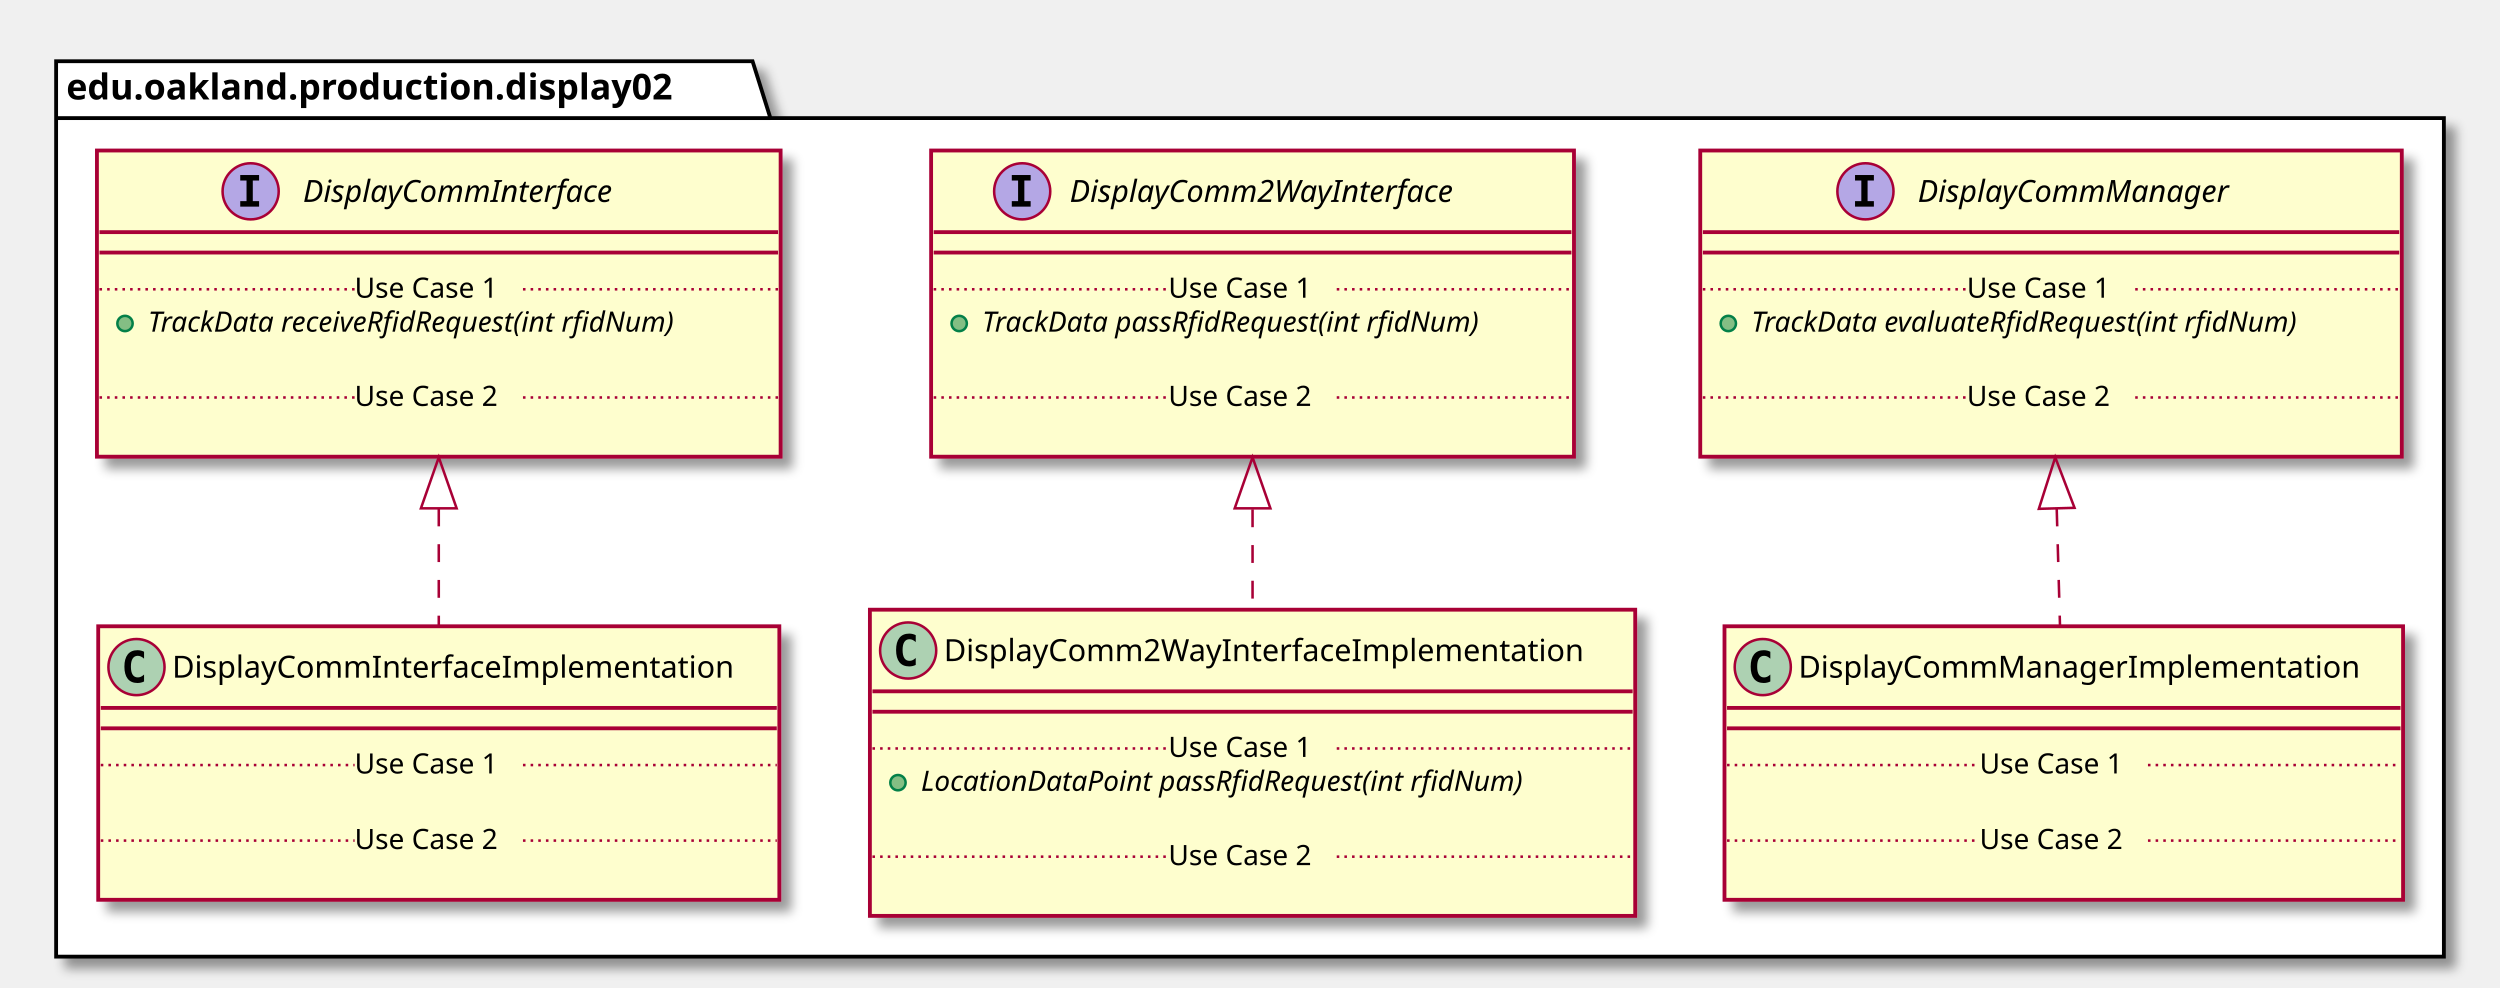
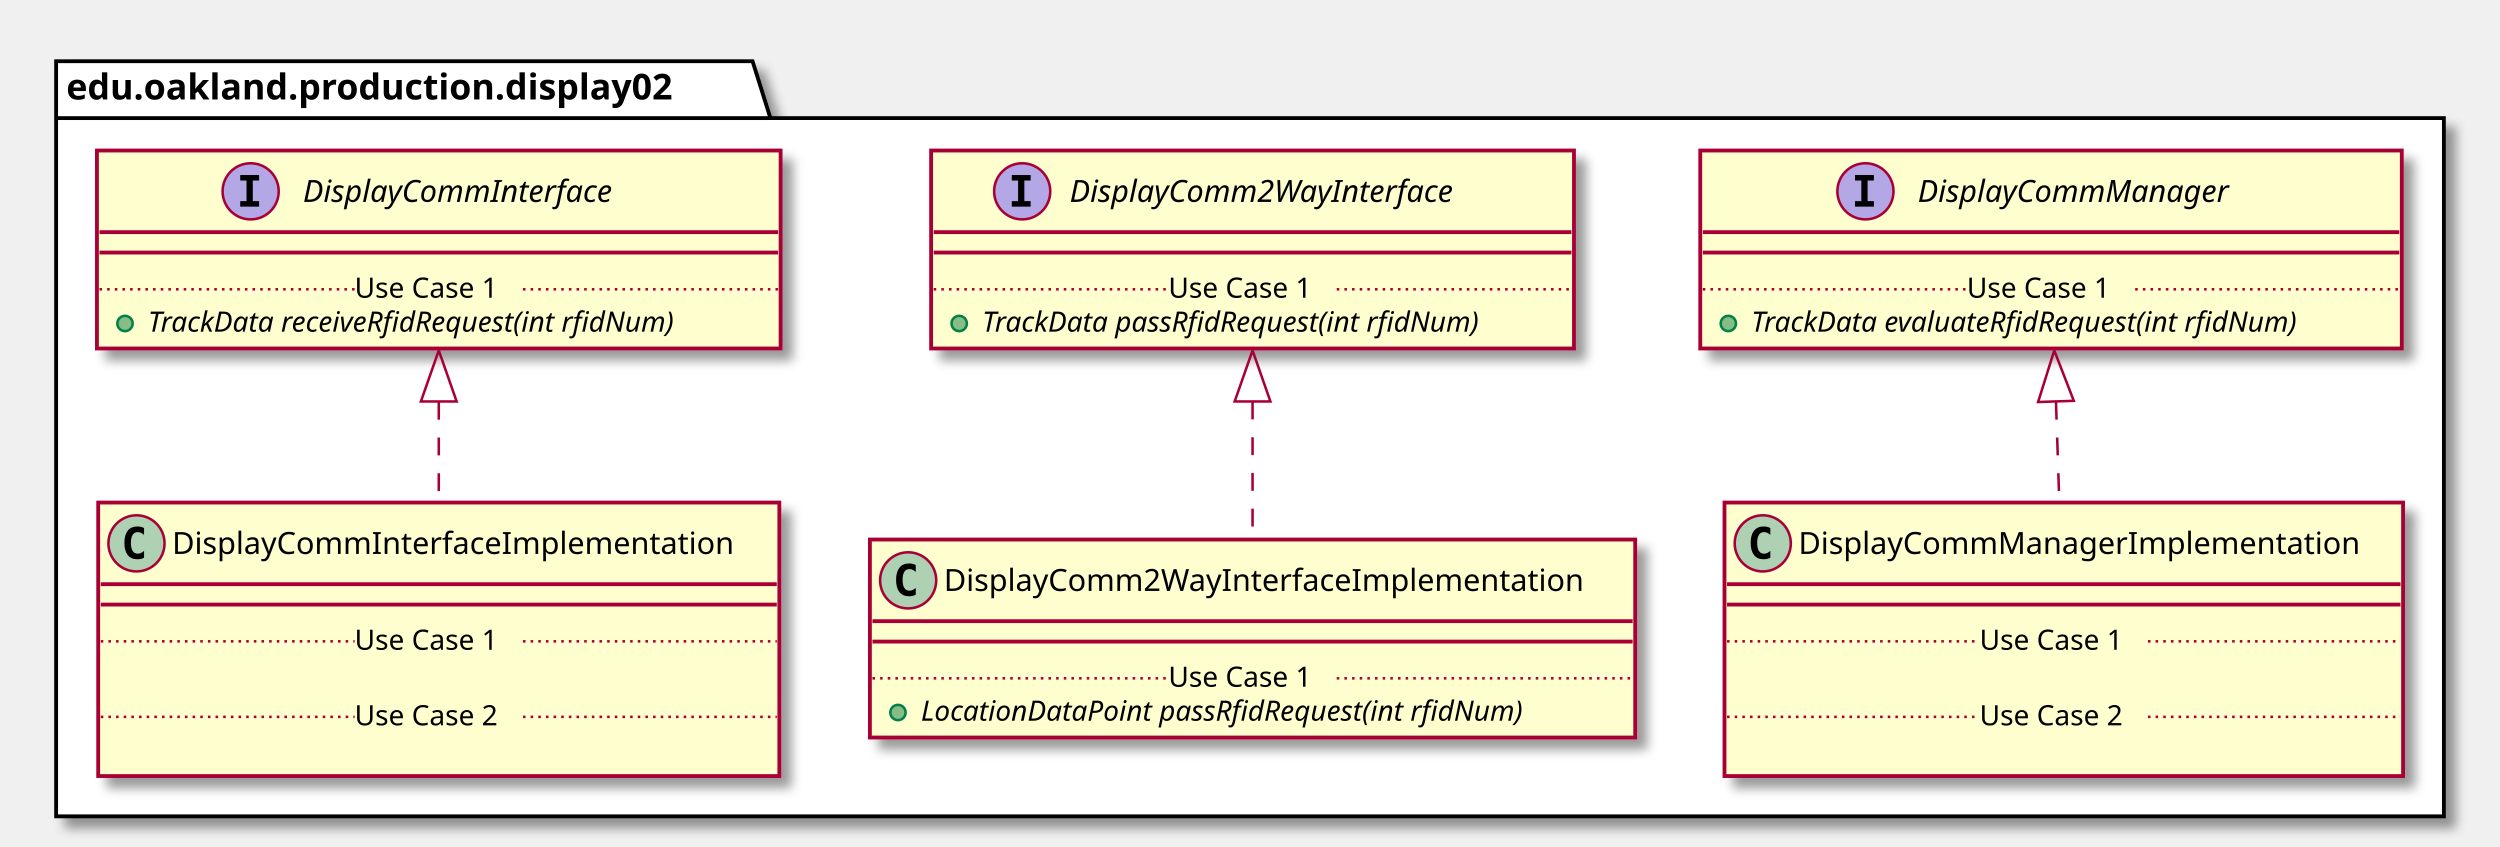
- <svg xmlns="http://www.w3.org/2000/svg" contentScriptType="application/ecmascript" contentStyleType="text/css" height="387px" preserveAspectRatio="none" style="width:980px;height:387px;" version="1.1" viewBox="0 0 980 387" width="980px" zoomAndPan="magnify">
+ <svg xmlns="http://www.w3.org/2000/svg" contentScriptType="application/ecmascript" contentStyleType="text/css" height="332px" preserveAspectRatio="none" style="width:980px;height:332px;" version="1.1" viewBox="0 0 980 332" width="980px" zoomAndPan="magnify">
  <defs>
-     <filter height="300%" id="f1s7uso3cqv34v" width="300%" x="-1" y="-1">
+     <filter height="300%" id="fynxu1ypzvfrz" width="300%" x="-1" y="-1">
      <feGaussianBlur result="blurOut" stdDeviation="2.0" />
      <feColorMatrix in="blurOut" result="blurOut2" type="matrix" values="0 0 0 0 0 0 0 0 0 0 0 0 0 0 0 0 0 0 .4 0" />
      <feOffset dx="4.0" dy="4.0" in="blurOut2" result="blurOut3" />
      <feBlend in="SourceGraphic" in2="blurOut3" mode="normal" />
    </filter>
  </defs>
  <g>
-     <polygon fill="#FFFFFF" filter="url(#f1s7uso3cqv34v)" points="22,24,295,24,302,46.297,958,46.297,958,375,22,375,22,24" style="stroke: #000000; stroke-width: 1.5;" />
+     <polygon fill="#FFFFFF" filter="url(#fynxu1ypzvfrz)" points="22,24,295,24,302,46.297,958,46.297,958,320,22,320,22,24" style="stroke: #000000; stroke-width: 1.5;" />
    <line style="stroke: #000000; stroke-width: 1.5;" x1="22" x2="302" y1="46.297" y2="46.297" />
    <text fill="#000000" font-family="sans-serif" font-size="14" font-weight="bold" lengthAdjust="spacingAndGlyphs" textLength="267" x="26" y="38.995">edu.oakland.production.display02</text>
-     <rect fill="#FEFECE" filter="url(#f1s7uso3cqv34v)" height="120.023" id="DisplayCommInterface" style="stroke: #A80036; stroke-width: 1.5;" width="268" x="38" y="59" />
+     <rect fill="#FEFECE" filter="url(#fynxu1ypzvfrz)" height="77.609" id="DisplayCommInterface" style="stroke: #A80036; stroke-width: 1.5;" width="268" x="38" y="59" />
    <ellipse cx="98.25" cy="75" fill="#B4A7E5" rx="11" ry="11" style="stroke: #A80036; stroke-width: 1.0;" />
    <path d="M94.172,70.766 L94.172,68.609 L101.562,68.609 L101.562,70.766 L99.094,70.766 L99.094,78.844 L101.562,78.844 L101.562,81 L94.172,81 L94.172,78.844 L96.641,78.844 L96.641,70.766 L94.172,70.766 Z " />
    <text fill="#000000" font-family="sans-serif" font-size="12" font-style="italic" lengthAdjust="spacingAndGlyphs" textLength="139" x="118.75" y="79.154">DisplayCommInterface</text>
    <line style="stroke: #A80036; stroke-width: 1.5;" x1="39" x2="305" y1="91" y2="91" />
    <line style="stroke: #A80036; stroke-width: 1.5;" x1="39" x2="305" y1="99" y2="99" />
    <ellipse cx="49" cy="126.805" fill="#84BE84" rx="3" ry="3" style="stroke: #038048; stroke-width: 1.0;" />
    <text fill="#000000" font-family="sans-serif" font-size="11" font-style="italic" lengthAdjust="spacingAndGlyphs" textLength="242" x="58" y="130.015">TrackData receiveRfidRequest(int rfidNum)</text>
-     <text fill="#000000" font-family="sans-serif" font-size="11" lengthAdjust="spacingAndGlyphs" textLength="0" x="62" y="142.82" />
    <line style="stroke: #A80036; stroke-width: 1.0; stroke-dasharray: 1.0,2.0;" x1="39" x2="139" y1="113.402" y2="113.402" />
    <text fill="#000000" font-family="sans-serif" font-size="11" lengthAdjust="spacingAndGlyphs" textLength="66" x="139" y="116.71">Use Case 1</text>
    <line style="stroke: #A80036; stroke-width: 1.0; stroke-dasharray: 1.0,2.0;" x1="205" x2="305" y1="113.402" y2="113.402" />
-     <text fill="#000000" font-family="sans-serif" font-size="11" lengthAdjust="spacingAndGlyphs" textLength="0" x="48" y="172.429" />
-     <line style="stroke: #A80036; stroke-width: 1.0; stroke-dasharray: 1.0,2.0;" x1="39" x2="139" y1="155.816" y2="155.816" />
-     <text fill="#000000" font-family="sans-serif" font-size="11" lengthAdjust="spacingAndGlyphs" textLength="66" x="139" y="159.125">Use Case 2</text>
-     <line style="stroke: #A80036; stroke-width: 1.0; stroke-dasharray: 1.0,2.0;" x1="205" x2="305" y1="155.816" y2="155.816" />
-     <rect fill="#FEFECE" filter="url(#f1s7uso3cqv34v)" height="120.023" id="DisplayComm2WayInterface" style="stroke: #A80036; stroke-width: 1.5;" width="252" x="365" y="59" />
+     <rect fill="#FEFECE" filter="url(#fynxu1ypzvfrz)" height="77.609" id="DisplayComm2WayInterface" style="stroke: #A80036; stroke-width: 1.5;" width="252" x="365" y="59" />
    <ellipse cx="400.7" cy="75" fill="#B4A7E5" rx="11" ry="11" style="stroke: #A80036; stroke-width: 1.0;" />
    <path d="M396.622,70.766 L396.622,68.609 L404.012,68.609 L404.012,70.766 L401.544,70.766 L401.544,78.844 L404.012,78.844 L404.012,81 L396.622,81 L396.622,78.844 L399.091,78.844 L399.091,70.766 L396.622,70.766 Z " />
    <text fill="#000000" font-family="sans-serif" font-size="12" font-style="italic" lengthAdjust="spacingAndGlyphs" textLength="174" x="419.3" y="79.154">DisplayComm2WayInterface</text>
    <line style="stroke: #A80036; stroke-width: 1.5;" x1="366" x2="616" y1="91" y2="91" />
    <line style="stroke: #A80036; stroke-width: 1.5;" x1="366" x2="616" y1="99" y2="99" />
    <ellipse cx="376" cy="126.805" fill="#84BE84" rx="3" ry="3" style="stroke: #038048; stroke-width: 1.0;" />
    <text fill="#000000" font-family="sans-serif" font-size="11" font-style="italic" lengthAdjust="spacingAndGlyphs" textLength="226" x="385" y="130.015">TrackData passRfidRequest(int rfidNum)</text>
-     <text fill="#000000" font-family="sans-serif" font-size="11" lengthAdjust="spacingAndGlyphs" textLength="0" x="389" y="142.82" />
    <line style="stroke: #A80036; stroke-width: 1.0; stroke-dasharray: 1.0,2.0;" x1="366" x2="458" y1="113.402" y2="113.402" />
    <text fill="#000000" font-family="sans-serif" font-size="11" lengthAdjust="spacingAndGlyphs" textLength="66" x="458" y="116.71">Use Case 1</text>
    <line style="stroke: #A80036; stroke-width: 1.0; stroke-dasharray: 1.0,2.0;" x1="524" x2="616" y1="113.402" y2="113.402" />
-     <text fill="#000000" font-family="sans-serif" font-size="11" lengthAdjust="spacingAndGlyphs" textLength="0" x="375" y="172.429" />
-     <line style="stroke: #A80036; stroke-width: 1.0; stroke-dasharray: 1.0,2.0;" x1="366" x2="458" y1="155.816" y2="155.816" />
-     <text fill="#000000" font-family="sans-serif" font-size="11" lengthAdjust="spacingAndGlyphs" textLength="66" x="458" y="159.125">Use Case 2</text>
-     <line style="stroke: #A80036; stroke-width: 1.0; stroke-dasharray: 1.0,2.0;" x1="524" x2="616" y1="155.816" y2="155.816" />
-     <rect fill="#FEFECE" filter="url(#f1s7uso3cqv34v)" height="120.023" id="DisplayCommManager" style="stroke: #A80036; stroke-width: 1.5;" width="275" x="666.5" y="59" />
+     <rect fill="#FEFECE" filter="url(#fynxu1ypzvfrz)" height="77.609" id="DisplayCommManager" style="stroke: #A80036; stroke-width: 1.5;" width="275" x="666.5" y="59" />
    <ellipse cx="731.25" cy="75" fill="#B4A7E5" rx="11" ry="11" style="stroke: #A80036; stroke-width: 1.0;" />
    <path d="M727.172,70.766 L727.172,68.609 L734.562,68.609 L734.562,70.766 L732.094,70.766 L732.094,78.844 L734.562,78.844 L734.562,81 L727.172,81 L727.172,78.844 L729.641,78.844 L729.641,70.766 L727.172,70.766 Z " />
    <text fill="#000000" font-family="sans-serif" font-size="12" font-style="italic" lengthAdjust="spacingAndGlyphs" textLength="137" x="751.75" y="79.154">DisplayCommManager</text>
    <line style="stroke: #A80036; stroke-width: 1.5;" x1="667.5" x2="940.5" y1="91" y2="91" />
    <line style="stroke: #A80036; stroke-width: 1.5;" x1="667.5" x2="940.5" y1="99" y2="99" />
    <ellipse cx="677.5" cy="126.805" fill="#84BE84" rx="3" ry="3" style="stroke: #038048; stroke-width: 1.0;" />
    <text fill="#000000" font-family="sans-serif" font-size="11" font-style="italic" lengthAdjust="spacingAndGlyphs" textLength="249" x="686.5" y="130.015">TrackData evaluateRfidRequest(int rfidNum)</text>
-     <text fill="#000000" font-family="sans-serif" font-size="11" lengthAdjust="spacingAndGlyphs" textLength="0" x="690.5" y="142.82" />
    <line style="stroke: #A80036; stroke-width: 1.0; stroke-dasharray: 1.0,2.0;" x1="667.5" x2="771" y1="113.402" y2="113.402" />
    <text fill="#000000" font-family="sans-serif" font-size="11" lengthAdjust="spacingAndGlyphs" textLength="66" x="771" y="116.71">Use Case 1</text>
    <line style="stroke: #A80036; stroke-width: 1.0; stroke-dasharray: 1.0,2.0;" x1="837" x2="940.5" y1="113.402" y2="113.402" />
-     <text fill="#000000" font-family="sans-serif" font-size="11" lengthAdjust="spacingAndGlyphs" textLength="0" x="676.5" y="172.429" />
-     <line style="stroke: #A80036; stroke-width: 1.0; stroke-dasharray: 1.0,2.0;" x1="667.5" x2="771" y1="155.816" y2="155.816" />
-     <text fill="#000000" font-family="sans-serif" font-size="11" lengthAdjust="spacingAndGlyphs" textLength="66" x="771" y="159.125">Use Case 2</text>
-     <line style="stroke: #A80036; stroke-width: 1.0; stroke-dasharray: 1.0,2.0;" x1="837" x2="940.5" y1="155.816" y2="155.816" />
-     <rect fill="#FEFECE" filter="url(#f1s7uso3cqv34v)" height="107.219" id="DisplayCommInterfaceImplementation" style="stroke: #A80036; stroke-width: 1.5;" width="267" x="38.5" y="245.5" />
-     <ellipse cx="53.5" cy="261.5" fill="#ADD1B2" rx="11" ry="11" style="stroke: #A80036; stroke-width: 1.0;" />
-     <path d="M56.469,267.141 Q55.891,267.438 55.25,267.578 Q54.609,267.734 53.906,267.734 Q51.406,267.734 50.078,266.094 Q48.766,264.438 48.766,261.312 Q48.766,258.188 50.078,256.531 Q51.406,254.875 53.906,254.875 Q54.609,254.875 55.25,255.031 Q55.906,255.188 56.469,255.484 L56.469,258.203 Q55.844,257.625 55.25,257.359 Q54.656,257.078 54.031,257.078 Q52.688,257.078 52,258.156 Q51.312,259.219 51.312,261.312 Q51.312,263.406 52,264.484 Q52.688,265.547 54.031,265.547 Q54.656,265.547 55.25,265.281 Q55.844,265 56.469,264.422 L56.469,267.141 Z " />
-     <text fill="#000000" font-family="sans-serif" font-size="12" lengthAdjust="spacingAndGlyphs" textLength="235" x="67.5" y="265.654">DisplayCommInterfaceImplementation</text>
-     <line style="stroke: #A80036; stroke-width: 1.5;" x1="39.5" x2="304.5" y1="277.5" y2="277.5" />
-     <line style="stroke: #A80036; stroke-width: 1.5;" x1="39.5" x2="304.5" y1="285.5" y2="285.5" />
-     <text fill="#000000" font-family="sans-serif" font-size="11" lengthAdjust="spacingAndGlyphs" textLength="0" x="48.5" y="316.515" />
-     <line style="stroke: #A80036; stroke-width: 1.0; stroke-dasharray: 1.0,2.0;" x1="39.5" x2="139" y1="299.902" y2="299.902" />
-     <text fill="#000000" font-family="sans-serif" font-size="11" lengthAdjust="spacingAndGlyphs" textLength="66" x="139" y="303.21">Use Case 1</text>
-     <line style="stroke: #A80036; stroke-width: 1.0; stroke-dasharray: 1.0,2.0;" x1="205" x2="304.5" y1="299.902" y2="299.902" />
-     <text fill="#000000" font-family="sans-serif" font-size="11" lengthAdjust="spacingAndGlyphs" textLength="0" x="48.5" y="346.125" />
-     <line style="stroke: #A80036; stroke-width: 1.0; stroke-dasharray: 1.0,2.0;" x1="39.5" x2="139" y1="329.512" y2="329.512" />
-     <text fill="#000000" font-family="sans-serif" font-size="11" lengthAdjust="spacingAndGlyphs" textLength="66" x="139" y="332.82">Use Case 2</text>
-     <line style="stroke: #A80036; stroke-width: 1.0; stroke-dasharray: 1.0,2.0;" x1="205" x2="304.5" y1="329.512" y2="329.512" />
-     <rect fill="#FEFECE" filter="url(#f1s7uso3cqv34v)" height="120.023" id="DisplayComm2WayInterfaceImplementation" style="stroke: #A80036; stroke-width: 1.5;" width="300" x="341" y="239" />
-     <ellipse cx="356" cy="255" fill="#ADD1B2" rx="11" ry="11" style="stroke: #A80036; stroke-width: 1.0;" />
-     <path d="M358.969,260.641 Q358.391,260.938 357.75,261.078 Q357.109,261.234 356.406,261.234 Q353.906,261.234 352.578,259.594 Q351.266,257.938 351.266,254.812 Q351.266,251.688 352.578,250.031 Q353.906,248.375 356.406,248.375 Q357.109,248.375 357.75,248.531 Q358.406,248.688 358.969,248.984 L358.969,251.703 Q358.344,251.125 357.75,250.859 Q357.156,250.578 356.531,250.578 Q355.188,250.578 354.5,251.656 Q353.812,252.719 353.812,254.812 Q353.812,256.906 354.5,257.984 Q355.188,259.047 356.531,259.047 Q357.156,259.047 357.75,258.781 Q358.344,258.5 358.969,257.922 L358.969,260.641 Z " />
-     <text fill="#000000" font-family="sans-serif" font-size="12" lengthAdjust="spacingAndGlyphs" textLength="268" x="370" y="259.154">DisplayComm2WayInterfaceImplementation</text>
-     <line style="stroke: #A80036; stroke-width: 1.5;" x1="342" x2="640" y1="271" y2="271" />
-     <line style="stroke: #A80036; stroke-width: 1.5;" x1="342" x2="640" y1="279" y2="279" />
-     <ellipse cx="352" cy="306.805" fill="#84BE84" rx="3" ry="3" style="stroke: #038048; stroke-width: 1.0;" />
-     <text fill="#000000" font-family="sans-serif" font-size="11" font-style="italic" lengthAdjust="spacingAndGlyphs" textLength="270" x="361" y="310.015">LocationDataPoint passRfidRequest(int rfidNum)</text>
-     <text fill="#000000" font-family="sans-serif" font-size="11" lengthAdjust="spacingAndGlyphs" textLength="0" x="365" y="322.82" />
-     <line style="stroke: #A80036; stroke-width: 1.0; stroke-dasharray: 1.0,2.0;" x1="342" x2="458" y1="293.402" y2="293.402" />
-     <text fill="#000000" font-family="sans-serif" font-size="11" lengthAdjust="spacingAndGlyphs" textLength="66" x="458" y="296.71">Use Case 1</text>
-     <line style="stroke: #A80036; stroke-width: 1.0; stroke-dasharray: 1.0,2.0;" x1="524" x2="640" y1="293.402" y2="293.402" />
-     <text fill="#000000" font-family="sans-serif" font-size="11" lengthAdjust="spacingAndGlyphs" textLength="0" x="351" y="352.429" />
-     <line style="stroke: #A80036; stroke-width: 1.0; stroke-dasharray: 1.0,2.0;" x1="342" x2="458" y1="335.816" y2="335.816" />
-     <text fill="#000000" font-family="sans-serif" font-size="11" lengthAdjust="spacingAndGlyphs" textLength="66" x="458" y="339.125">Use Case 2</text>
-     <line style="stroke: #A80036; stroke-width: 1.0; stroke-dasharray: 1.0,2.0;" x1="524" x2="640" y1="335.816" y2="335.816" />
-     <rect fill="#FEFECE" filter="url(#f1s7uso3cqv34v)" height="107.219" id="DisplayCommManagerImplementation" style="stroke: #A80036; stroke-width: 1.5;" width="266" x="676" y="245.5" />
-     <ellipse cx="691" cy="261.5" fill="#ADD1B2" rx="11" ry="11" style="stroke: #A80036; stroke-width: 1.0;" />
-     <path d="M693.969,267.141 Q693.391,267.438 692.75,267.578 Q692.109,267.734 691.406,267.734 Q688.906,267.734 687.578,266.094 Q686.266,264.438 686.266,261.312 Q686.266,258.188 687.578,256.531 Q688.906,254.875 691.406,254.875 Q692.109,254.875 692.75,255.031 Q693.406,255.188 693.969,255.484 L693.969,258.203 Q693.344,257.625 692.75,257.359 Q692.156,257.078 691.531,257.078 Q690.188,257.078 689.5,258.156 Q688.812,259.219 688.812,261.312 Q688.812,263.406 689.5,264.484 Q690.188,265.547 691.531,265.547 Q692.156,265.547 692.75,265.281 Q693.344,265 693.969,264.422 L693.969,267.141 Z " />
-     <text fill="#000000" font-family="sans-serif" font-size="12" lengthAdjust="spacingAndGlyphs" textLength="234" x="705" y="265.654">DisplayCommManagerImplementation</text>
-     <line style="stroke: #A80036; stroke-width: 1.5;" x1="677" x2="941" y1="277.5" y2="277.5" />
-     <line style="stroke: #A80036; stroke-width: 1.5;" x1="677" x2="941" y1="285.5" y2="285.5" />
-     <text fill="#000000" font-family="sans-serif" font-size="11" lengthAdjust="spacingAndGlyphs" textLength="0" x="686" y="316.515" />
-     <line style="stroke: #A80036; stroke-width: 1.0; stroke-dasharray: 1.0,2.0;" x1="677" x2="776" y1="299.902" y2="299.902" />
-     <text fill="#000000" font-family="sans-serif" font-size="11" lengthAdjust="spacingAndGlyphs" textLength="66" x="776" y="303.21">Use Case 1</text>
-     <line style="stroke: #A80036; stroke-width: 1.0; stroke-dasharray: 1.0,2.0;" x1="842" x2="941" y1="299.902" y2="299.902" />
-     <text fill="#000000" font-family="sans-serif" font-size="11" lengthAdjust="spacingAndGlyphs" textLength="0" x="686" y="346.125" />
-     <line style="stroke: #A80036; stroke-width: 1.0; stroke-dasharray: 1.0,2.0;" x1="677" x2="776" y1="329.512" y2="329.512" />
-     <text fill="#000000" font-family="sans-serif" font-size="11" lengthAdjust="spacingAndGlyphs" textLength="66" x="776" y="332.82">Use Case 2</text>
-     <line style="stroke: #A80036; stroke-width: 1.0; stroke-dasharray: 1.0,2.0;" x1="842" x2="941" y1="329.512" y2="329.512" />
-     <path d="M172,199.33 C172,214.89 172,230.85 172,245.27 " fill="none" id="DisplayCommInterface&lt;-DisplayCommInterfaceImplementation" style="stroke: #A80036; stroke-width: 1.0; stroke-dasharray: 7.0,7.0;" />
-     <polygon fill="none" points="165,199.27,172,179.27,179,199.27,165,199.27" style="stroke: #A80036; stroke-width: 1.0;" />
-     <path d="M491,199.66 C491,212.88 491,226.39 491,238.99 " fill="none" id="DisplayComm2WayInterface&lt;-DisplayComm2WayInterfaceImplementation" style="stroke: #A80036; stroke-width: 1.0; stroke-dasharray: 7.0,7.0;" />
-     <polygon fill="none" points="484,199.27,491,179.27,498,199.27,484,199.27" style="stroke: #A80036; stroke-width: 1.0;" />
-     <path d="M806.23,199.33 C806.67,214.89 807.11,230.85 807.52,245.27 " fill="none" id="DisplayCommManager&lt;-DisplayCommManagerImplementation" style="stroke: #A80036; stroke-width: 1.0; stroke-dasharray: 7.0,7.0;" />
-     <polygon fill="none" points="799.23,199.46,805.66,179.27,813.22,199.07,799.23,199.46" style="stroke: #A80036; stroke-width: 1.0;" />
+     <rect fill="#FEFECE" filter="url(#fynxu1ypzvfrz)" height="107.219" id="DisplayCommInterfaceImplementation" style="stroke: #A80036; stroke-width: 1.5;" width="267" x="38.5" y="197" />
+     <ellipse cx="53.5" cy="213" fill="#ADD1B2" rx="11" ry="11" style="stroke: #A80036; stroke-width: 1.0;" />
+     <path d="M56.469,218.641 Q55.891,218.938 55.25,219.078 Q54.609,219.234 53.906,219.234 Q51.406,219.234 50.078,217.594 Q48.766,215.938 48.766,212.812 Q48.766,209.688 50.078,208.031 Q51.406,206.375 53.906,206.375 Q54.609,206.375 55.25,206.531 Q55.906,206.688 56.469,206.984 L56.469,209.703 Q55.844,209.125 55.25,208.859 Q54.656,208.578 54.031,208.578 Q52.688,208.578 52,209.656 Q51.312,210.719 51.312,212.812 Q51.312,214.906 52,215.984 Q52.688,217.047 54.031,217.047 Q54.656,217.047 55.25,216.781 Q55.844,216.5 56.469,215.922 L56.469,218.641 Z " />
+     <text fill="#000000" font-family="sans-serif" font-size="12" lengthAdjust="spacingAndGlyphs" textLength="235" x="67.5" y="217.154">DisplayCommInterfaceImplementation</text>
+     <line style="stroke: #A80036; stroke-width: 1.5;" x1="39.5" x2="304.5" y1="229" y2="229" />
+     <line style="stroke: #A80036; stroke-width: 1.5;" x1="39.5" x2="304.5" y1="237" y2="237" />
+     <text fill="#000000" font-family="sans-serif" font-size="11" lengthAdjust="spacingAndGlyphs" textLength="0" x="48.5" y="268.015" />
+     <line style="stroke: #A80036; stroke-width: 1.0; stroke-dasharray: 1.0,2.0;" x1="39.5" x2="139" y1="251.402" y2="251.402" />
+     <text fill="#000000" font-family="sans-serif" font-size="11" lengthAdjust="spacingAndGlyphs" textLength="66" x="139" y="254.71">Use Case 1</text>
+     <line style="stroke: #A80036; stroke-width: 1.0; stroke-dasharray: 1.0,2.0;" x1="205" x2="304.5" y1="251.402" y2="251.402" />
+     <text fill="#000000" font-family="sans-serif" font-size="11" lengthAdjust="spacingAndGlyphs" textLength="0" x="48.5" y="297.625" />
+     <line style="stroke: #A80036; stroke-width: 1.0; stroke-dasharray: 1.0,2.0;" x1="39.5" x2="139" y1="281.012" y2="281.012" />
+     <text fill="#000000" font-family="sans-serif" font-size="11" lengthAdjust="spacingAndGlyphs" textLength="66" x="139" y="284.32">Use Case 2</text>
+     <line style="stroke: #A80036; stroke-width: 1.0; stroke-dasharray: 1.0,2.0;" x1="205" x2="304.5" y1="281.012" y2="281.012" />
+     <rect fill="#FEFECE" filter="url(#fynxu1ypzvfrz)" height="77.609" id="DisplayComm2WayInterfaceImplementation" style="stroke: #A80036; stroke-width: 1.5;" width="300" x="341" y="211.5" />
+     <ellipse cx="356" cy="227.5" fill="#ADD1B2" rx="11" ry="11" style="stroke: #A80036; stroke-width: 1.0;" />
+     <path d="M358.969,233.141 Q358.391,233.438 357.75,233.578 Q357.109,233.734 356.406,233.734 Q353.906,233.734 352.578,232.094 Q351.266,230.438 351.266,227.312 Q351.266,224.188 352.578,222.531 Q353.906,220.875 356.406,220.875 Q357.109,220.875 357.75,221.031 Q358.406,221.188 358.969,221.484 L358.969,224.203 Q358.344,223.625 357.75,223.359 Q357.156,223.078 356.531,223.078 Q355.188,223.078 354.5,224.156 Q353.812,225.219 353.812,227.312 Q353.812,229.406 354.5,230.484 Q355.188,231.547 356.531,231.547 Q357.156,231.547 357.75,231.281 Q358.344,231 358.969,230.422 L358.969,233.141 Z " />
+     <text fill="#000000" font-family="sans-serif" font-size="12" lengthAdjust="spacingAndGlyphs" textLength="268" x="370" y="231.654">DisplayComm2WayInterfaceImplementation</text>
+     <line style="stroke: #A80036; stroke-width: 1.5;" x1="342" x2="640" y1="243.5" y2="243.5" />
+     <line style="stroke: #A80036; stroke-width: 1.5;" x1="342" x2="640" y1="251.5" y2="251.5" />
+     <ellipse cx="352" cy="279.305" fill="#84BE84" rx="3" ry="3" style="stroke: #038048; stroke-width: 1.0;" />
+     <text fill="#000000" font-family="sans-serif" font-size="11" font-style="italic" lengthAdjust="spacingAndGlyphs" textLength="270" x="361" y="282.515">LocationDataPoint passRfidRequest(int rfidNum)</text>
+     <line style="stroke: #A80036; stroke-width: 1.0; stroke-dasharray: 1.0,2.0;" x1="342" x2="458" y1="265.902" y2="265.902" />
+     <text fill="#000000" font-family="sans-serif" font-size="11" lengthAdjust="spacingAndGlyphs" textLength="66" x="458" y="269.21">Use Case 1</text>
+     <line style="stroke: #A80036; stroke-width: 1.0; stroke-dasharray: 1.0,2.0;" x1="524" x2="640" y1="265.902" y2="265.902" />
+     <rect fill="#FEFECE" filter="url(#fynxu1ypzvfrz)" height="107.219" id="DisplayCommManagerImplementation" style="stroke: #A80036; stroke-width: 1.5;" width="266" x="676" y="197" />
+     <ellipse cx="691" cy="213" fill="#ADD1B2" rx="11" ry="11" style="stroke: #A80036; stroke-width: 1.0;" />
+     <path d="M693.969,218.641 Q693.391,218.938 692.75,219.078 Q692.109,219.234 691.406,219.234 Q688.906,219.234 687.578,217.594 Q686.266,215.938 686.266,212.812 Q686.266,209.688 687.578,208.031 Q688.906,206.375 691.406,206.375 Q692.109,206.375 692.75,206.531 Q693.406,206.688 693.969,206.984 L693.969,209.703 Q693.344,209.125 692.75,208.859 Q692.156,208.578 691.531,208.578 Q690.188,208.578 689.5,209.656 Q688.812,210.719 688.812,212.812 Q688.812,214.906 689.5,215.984 Q690.188,217.047 691.531,217.047 Q692.156,217.047 692.75,216.781 Q693.344,216.5 693.969,215.922 L693.969,218.641 Z " />
+     <text fill="#000000" font-family="sans-serif" font-size="12" lengthAdjust="spacingAndGlyphs" textLength="234" x="705" y="217.154">DisplayCommManagerImplementation</text>
+     <line style="stroke: #A80036; stroke-width: 1.5;" x1="677" x2="941" y1="229" y2="229" />
+     <line style="stroke: #A80036; stroke-width: 1.5;" x1="677" x2="941" y1="237" y2="237" />
+     <text fill="#000000" font-family="sans-serif" font-size="11" lengthAdjust="spacingAndGlyphs" textLength="0" x="686" y="268.015" />
+     <line style="stroke: #A80036; stroke-width: 1.0; stroke-dasharray: 1.0,2.0;" x1="677" x2="776" y1="251.402" y2="251.402" />
+     <text fill="#000000" font-family="sans-serif" font-size="11" lengthAdjust="spacingAndGlyphs" textLength="66" x="776" y="254.71">Use Case 1</text>
+     <line style="stroke: #A80036; stroke-width: 1.0; stroke-dasharray: 1.0,2.0;" x1="842" x2="941" y1="251.402" y2="251.402" />
+     <text fill="#000000" font-family="sans-serif" font-size="11" lengthAdjust="spacingAndGlyphs" textLength="0" x="686" y="297.625" />
+     <line style="stroke: #A80036; stroke-width: 1.0; stroke-dasharray: 1.0,2.0;" x1="677" x2="776" y1="281.012" y2="281.012" />
+     <text fill="#000000" font-family="sans-serif" font-size="11" lengthAdjust="spacingAndGlyphs" textLength="66" x="776" y="284.32">Use Case 2</text>
+     <line style="stroke: #A80036; stroke-width: 1.0; stroke-dasharray: 1.0,2.0;" x1="842" x2="941" y1="281.012" y2="281.012" />
+     <path d="M172,157.51 C172,170.43 172,184.05 172,196.72 " fill="none" id="DisplayCommInterface&lt;-DisplayCommInterfaceImplementation" style="stroke: #A80036; stroke-width: 1.0; stroke-dasharray: 7.0,7.0;" />
+     <polygon fill="none" points="165,157.37,172,137.37,179,157.37,165,157.37" style="stroke: #A80036; stroke-width: 1.0;" />
+     <path d="M491,157.4 C491,175.55 491,195.08 491,211.46 " fill="none" id="DisplayComm2WayInterface&lt;-DisplayComm2WayInterfaceImplementation" style="stroke: #A80036; stroke-width: 1.0; stroke-dasharray: 7.0,7.0;" />
+     <polygon fill="none" points="484,157.37,491,137.37,498,157.37,484,157.37" style="stroke: #A80036; stroke-width: 1.0;" />
+     <path d="M805.94,157.51 C806.37,170.43 806.83,184.05 807.25,196.72 " fill="none" id="DisplayCommManager&lt;-DisplayCommManagerImplementation" style="stroke: #A80036; stroke-width: 1.0; stroke-dasharray: 7.0,7.0;" />
+     <polygon fill="none" points="798.94,157.59,805.27,137.37,812.93,157.12,798.94,157.59" style="stroke: #A80036; stroke-width: 1.0;" />
  </g>
</svg>
